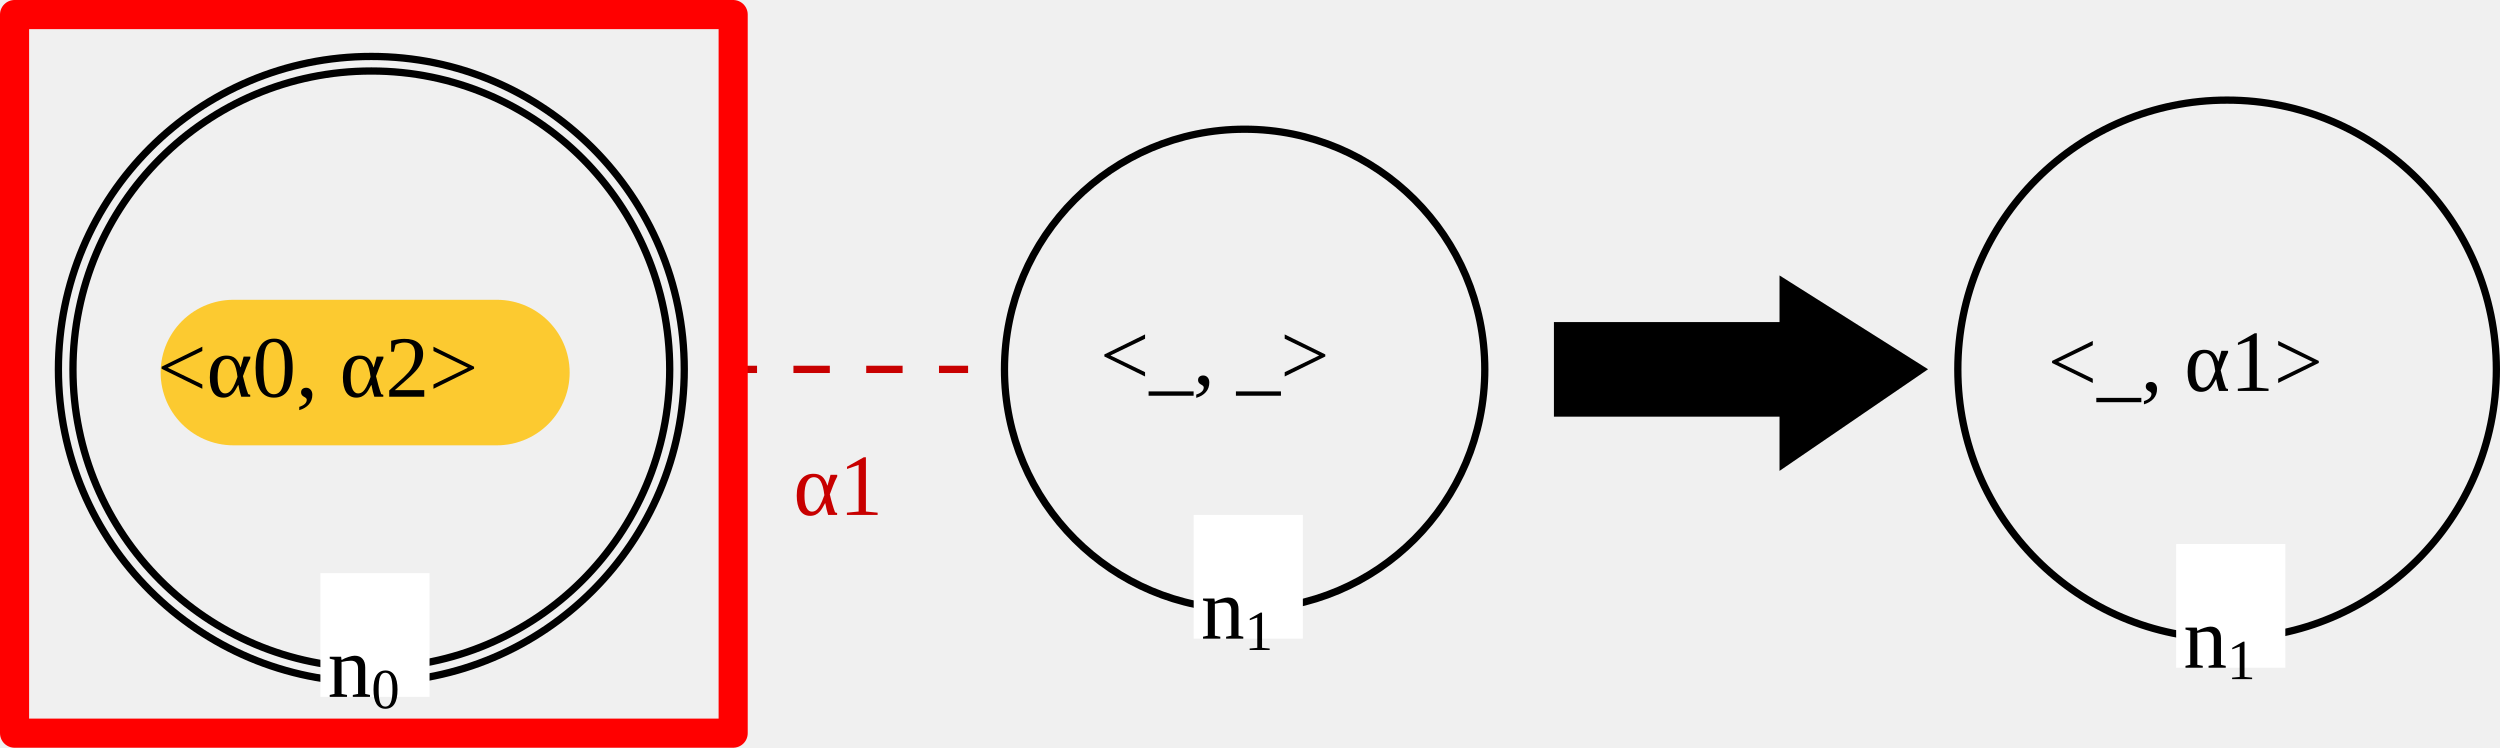
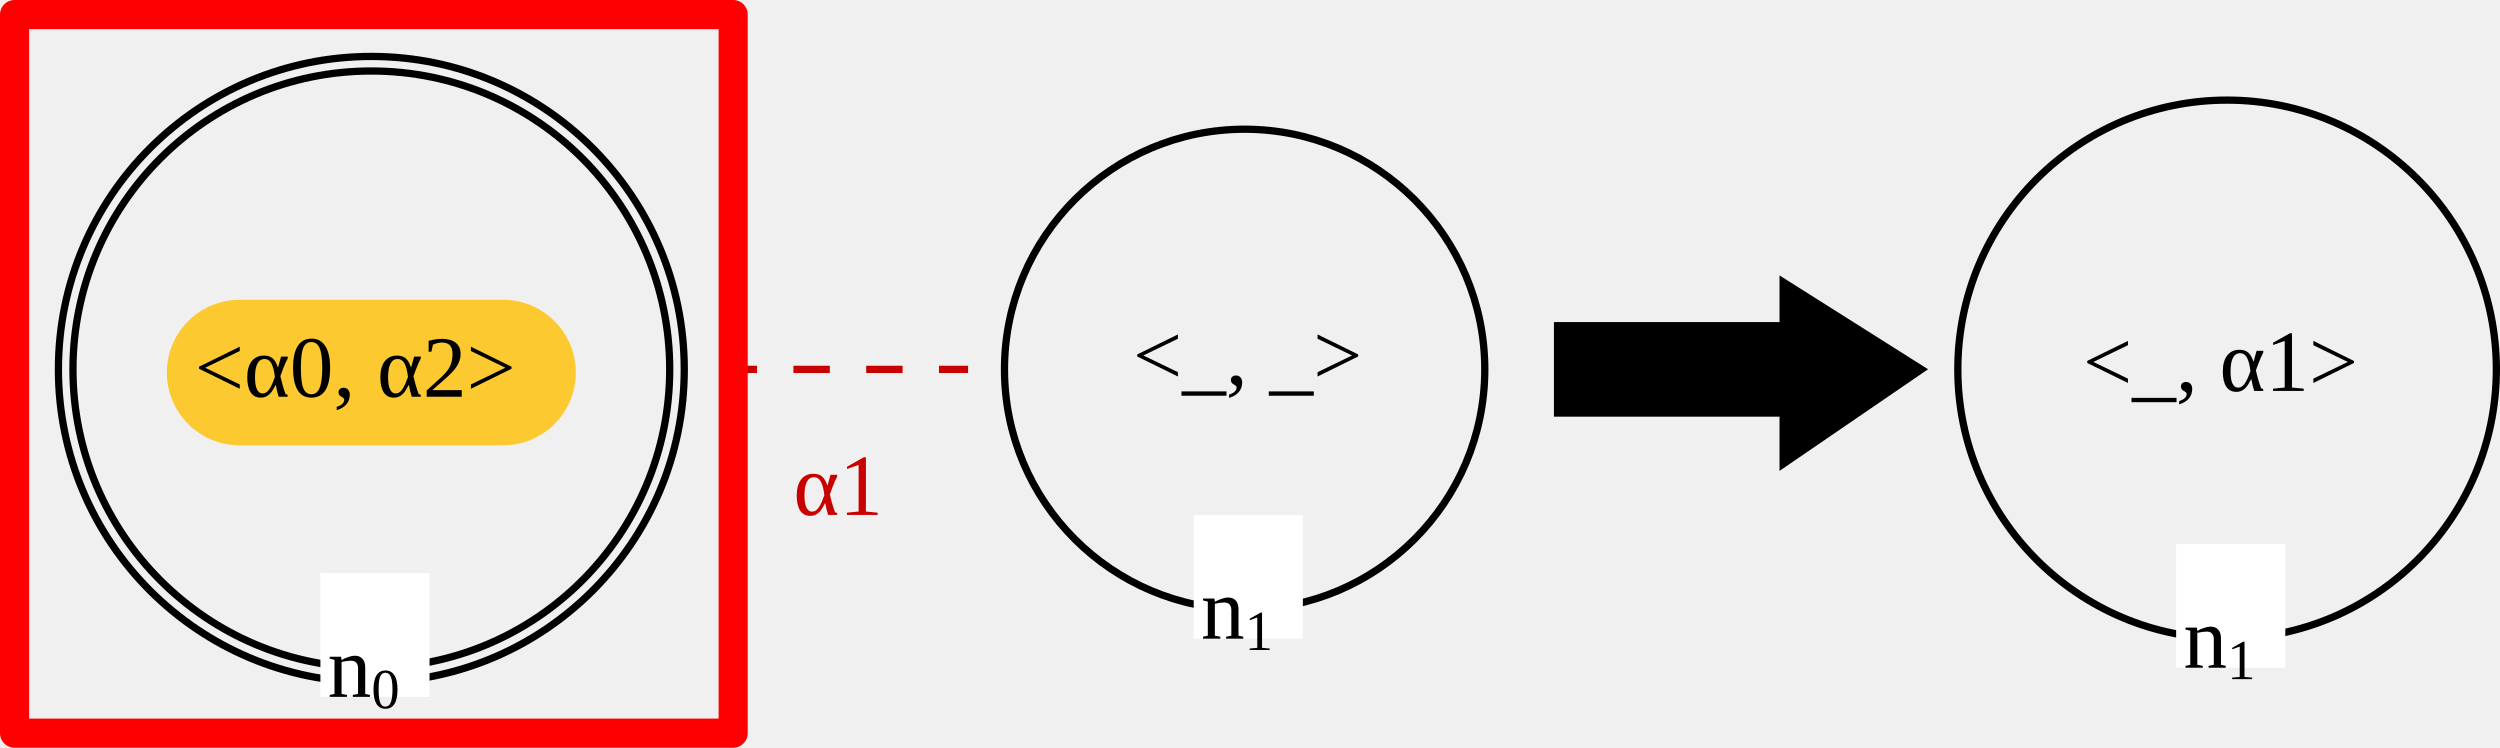
<svg xmlns="http://www.w3.org/2000/svg" version="1.1" font="Noto Sans Regular" font-size="12px" width="343.526" height="102.745" id="svg5131">
  <defs id="defs5135" />
-   <path style="fill:none;stroke:#ffc000;stroke-width:20;stroke-linecap:round;stroke-linejoin:round;stroke-opacity:0.8;stroke-dasharray:none" d="m 32.072,51.193 h 36.205" id="path1274" />
+   <path style="fill:none;stroke:#ffc000;stroke-width:20;stroke-linecap:round;stroke-linejoin:round;stroke-dasharray:none;stroke-opacity:0.8" d="m 32.923,51.193 h 36.205" id="path1274" />
  <circle id="LGn0_0" cx="51.026" cy="50.756" r="41" fill="none" stroke="#000000" stroke-width="1" stroke-linecap="square" style="fill:none;fill-opacity:0.8" />
  <circle id="LGn0_1" cx="51.026" cy="50.756" r="43" fill="none" stroke="#000000" stroke-width="1" stroke-linecap="square" />
-   <text id="LGn0_2" x="21.612" y="54.512" fill="#000000">&lt;α0, α2&gt;</text>
+   <text id="LGn0_2" x="26.756" y="54.512" fill="#000000">&lt;α0, α2&gt;</text>
  <rect id="LGn0_3" x="44.026" y="78.756" width="15" height="17" fill="#ffffff" />
  <text id="LGn0_4" x="45.026" y="95.756" fill="#000000">n<tspan style="font-size:65%;baseline-shift:sub" id="tspan1015">0</tspan>
  </text>
  <circle id="LGn1_5" cx="171.026" cy="50.756" r="33" fill="none" stroke="#000000" stroke-width="1" stroke-linecap="square" style="fill:none;fill-opacity:0.8" />
-   <text id="LGn1_6" x="151.156" y="52.827" fill="#000000">&lt;_, _&gt;</text>
+   <text id="LGn1_6" x="155.672" y="52.827" fill="#000000">&lt;_, _&gt;</text>
  <rect id="LGn1_7" x="164.026" y="70.756" width="15" height="17" fill="#ffffff" />
  <text id="LGn1_8" x="165.026" y="87.756" fill="#000000">n<tspan style="font-size:65%;baseline-shift:sub" id="tspan1017">1</tspan>
  </text>
  <line id="LGn0_1_n1_9" x1="99.026" y1="50.756" x2="133.026" y2="50.756" stroke="#c80000" stroke-width="1" stroke-linecap="butt" stroke-dasharray="5" />
  <text id="LGn0_1_n1_10" x="109.026" y="70.756" fill="#c80000">α1</text>
  <g id="g5123" transform="translate(8.025614,7.755662)">
    <polygon id="0" points="237,49 206,49 206,37 237,37 237,31 256,43 237,56 " stroke="#000000" stroke-width="1" stroke-linecap="square" fill="#000000" />
  </g>
  <circle id="RGn1_0" cx="306.026" cy="50.756" r="37" fill="none" stroke="#000000" stroke-width="1" stroke-linecap="square" style="fill:none;fill-opacity:0.8" />
-   <text id="RGn1_1" x="281.384" y="53.715" fill="#000000">&lt;_, α1&gt;</text>
+   <text id="RGn1_1" x="286.214" y="53.715" fill="#000000">&lt;_, α1&gt;</text>
  <rect id="RGn1_2" x="299.026" y="74.756" width="15" height="17" fill="#ffffff" />
  <text id="RGn1_3" x="300.026" y="91.756" fill="#000000">n<tspan style="font-size:65%;baseline-shift:sub" id="tspan1019">1</tspan>
  </text>
  <rect style="fill:none;fill-opacity:0.9;fill-rule:nonzero;stroke:#ff0000;stroke-width:4;stroke-linecap:round;stroke-linejoin:round;stroke-dasharray:none;stroke-opacity:1" id="rect28146" width="98.745" height="98.745" x="2" y="2" />
</svg>
